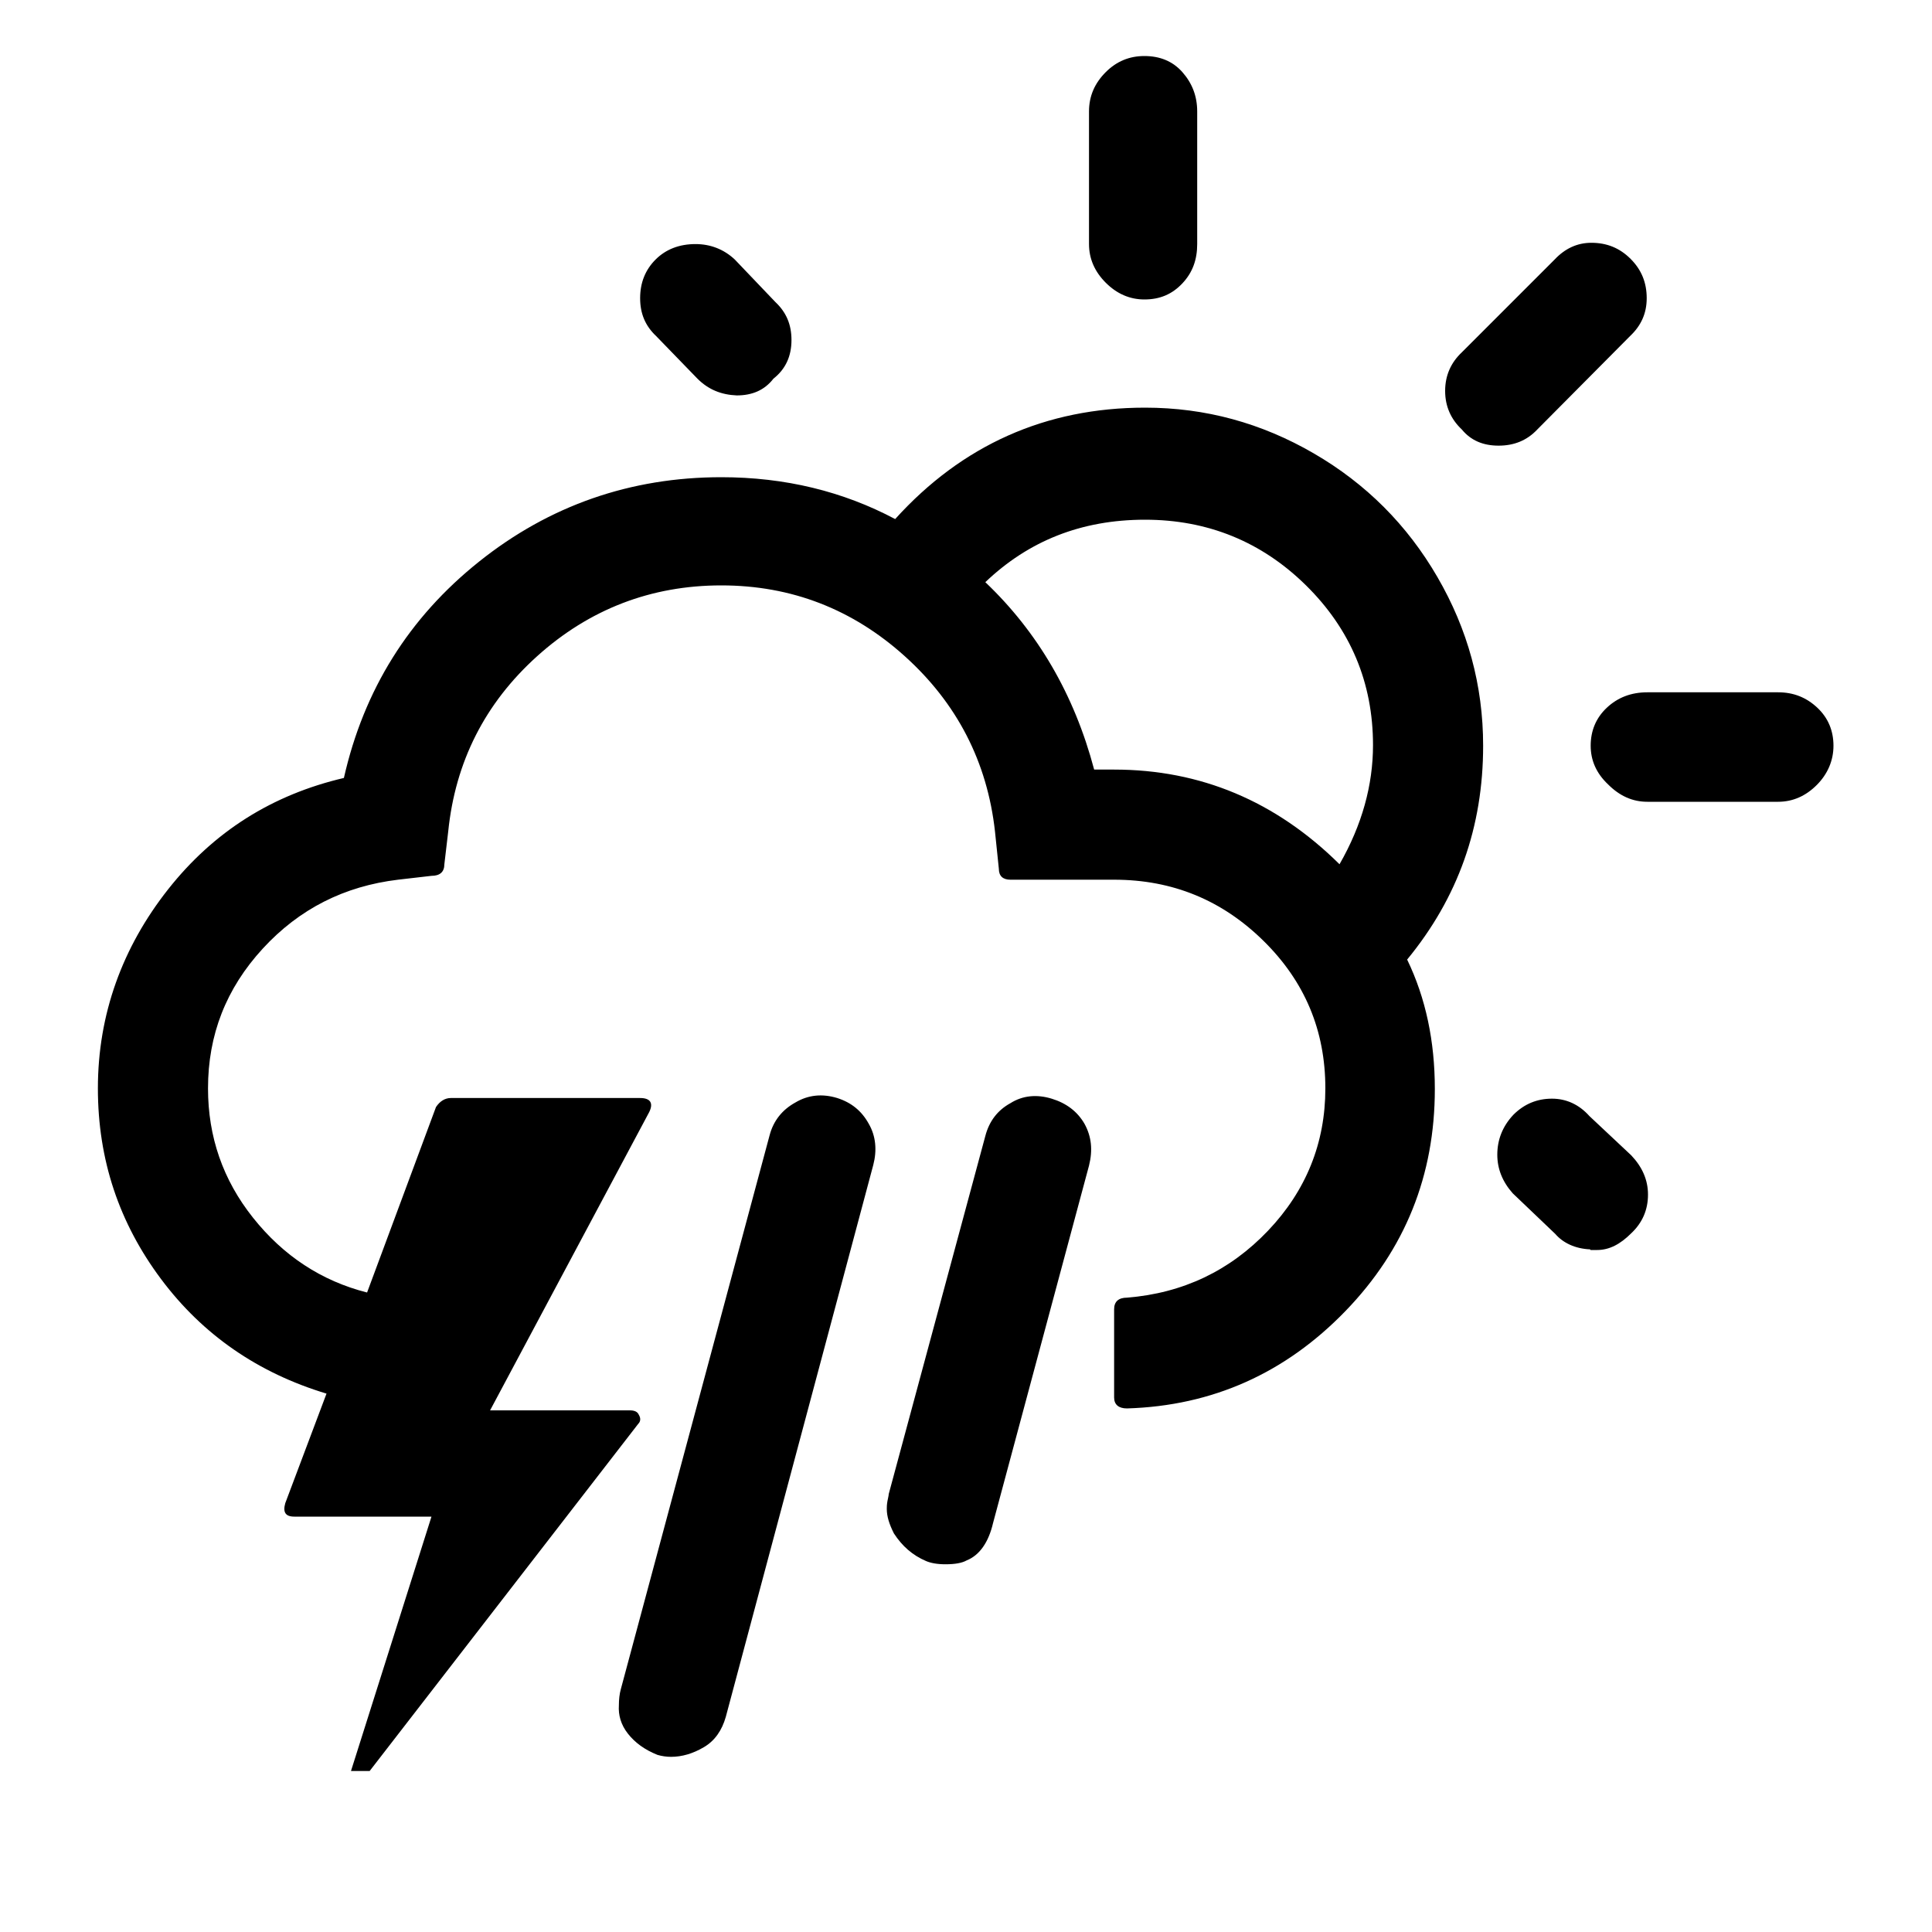
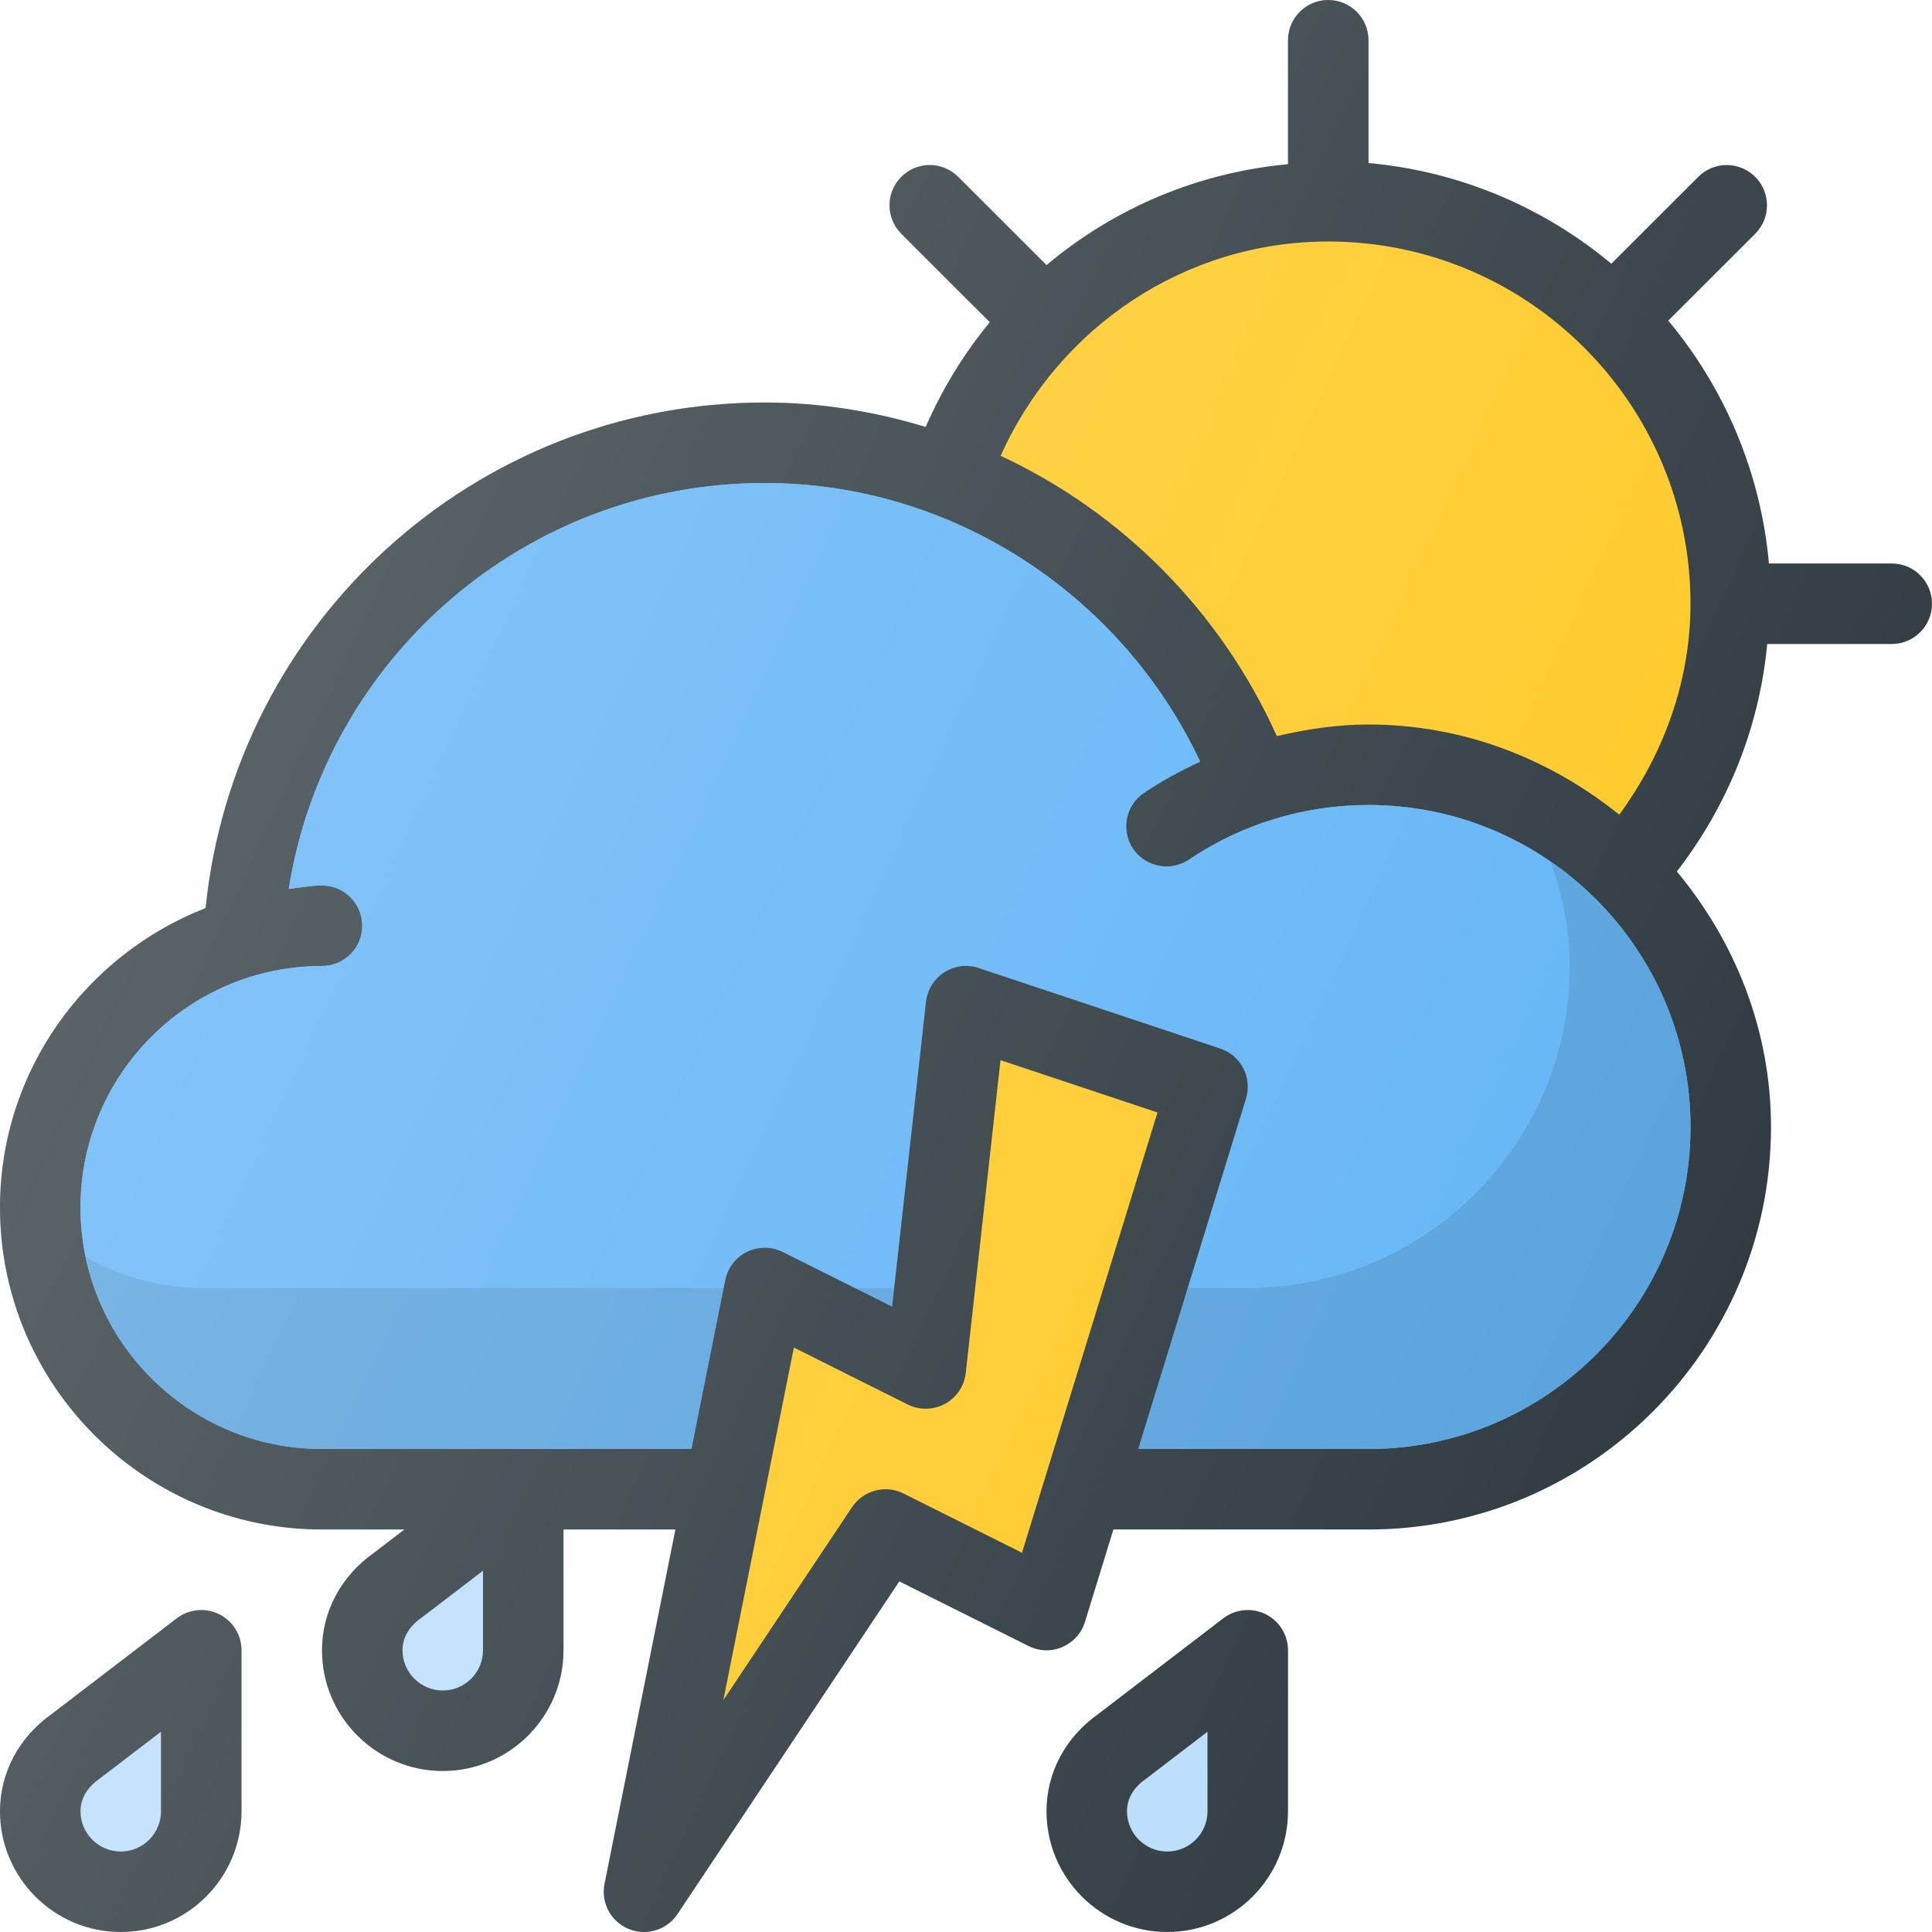
- <svg xmlns="http://www.w3.org/2000/svg" version="1.1" id="Layer_1" x="0px" y="0px" viewBox="0 0 30 30" style="enable-background:new 0 0 30 30;" xml:space="preserve">
-   <path d="M1.52,16.9c0,1.11,0.33,2.09,0.98,2.96s1.51,1.46,2.57,1.78l-0.64,1.7c-0.04,0.14,0,0.21,0.14,0.21H6.7L5.45,27.5h0.29  l4.17-5.39c0.04-0.04,0.04-0.09,0.01-0.14C9.9,21.92,9.85,21.9,9.78,21.9H7.61l2.47-4.63c0.07-0.14,0.02-0.22-0.14-0.22H7  c-0.09,0-0.17,0.05-0.23,0.14L5.7,20.07c-0.71-0.18-1.3-0.57-1.77-1.16c-0.47-0.59-0.7-1.26-0.7-2.01c0-0.83,0.28-1.55,0.85-2.17  s1.27-0.97,2.1-1.07L6.7,13.6c0.13,0,0.2-0.06,0.2-0.18l0.06-0.51c0.11-1.08,0.57-1.99,1.38-2.72c0.81-0.73,1.77-1.1,2.86-1.1  c1.09,0,2.04,0.37,2.85,1.1s1.28,1.64,1.4,2.72l0.06,0.58c0,0.11,0.06,0.17,0.18,0.17h1.61c0.91,0,1.68,0.32,2.32,0.95  c0.64,0.63,0.96,1.39,0.96,2.29c0,0.85-0.3,1.59-0.89,2.21c-0.59,0.62-1.32,0.97-2.19,1.04c-0.13,0-0.2,0.06-0.2,0.18v1.37  c0,0.11,0.07,0.17,0.2,0.17c1.33-0.04,2.46-0.55,3.39-1.51c0.93-0.96,1.39-2.11,1.39-3.45c0-0.74-0.14-1.41-0.43-2.01  c0.79-0.96,1.18-2.06,1.18-3.32c0-0.94-0.24-1.81-0.71-2.62c-0.47-0.81-1.11-1.45-1.92-1.92c-0.81-0.47-1.68-0.71-2.62-0.71  c-1.54,0-2.84,0.58-3.88,1.73c-0.81-0.43-1.71-0.65-2.7-0.65c-1.41,0-2.67,0.44-3.76,1.31s-1.79,1.99-2.1,3.36  c-1.11,0.26-2.02,0.83-2.73,1.73S1.52,15.75,1.52,16.9z M9.61,26.48c-0.01,0.15,0.03,0.3,0.14,0.44s0.26,0.25,0.46,0.33  c0.07,0.02,0.14,0.03,0.21,0.03c0.17,0,0.34-0.05,0.51-0.15s0.28-0.26,0.34-0.47l2.29-8.57c0.06-0.23,0.04-0.45-0.07-0.64  c-0.11-0.2-0.27-0.33-0.49-0.4c-0.23-0.07-0.45-0.05-0.65,0.07c-0.2,0.11-0.34,0.28-0.4,0.51l-2.31,8.6  C9.62,26.3,9.61,26.39,9.61,26.48z M9.94,4.63c0,0.24,0.08,0.43,0.25,0.59l0.64,0.66C11,6.05,11.2,6.13,11.44,6.14  c0.24,0,0.43-0.08,0.57-0.26c0.19-0.15,0.28-0.35,0.28-0.6c0-0.24-0.08-0.43-0.25-0.59l-0.63-0.66c-0.17-0.16-0.38-0.24-0.61-0.24  c-0.25,0-0.46,0.08-0.62,0.24C10.02,4.19,9.94,4.39,9.94,4.63z M13.77,23.43c0,0.12,0.04,0.24,0.11,0.38  c0.13,0.2,0.29,0.34,0.5,0.43c0.07,0.03,0.17,0.05,0.3,0.05c0.15,0,0.26-0.02,0.33-0.06c0.2-0.08,0.34-0.28,0.41-0.58l1.49-5.55  c0.06-0.24,0.04-0.45-0.07-0.65c-0.11-0.19-0.28-0.32-0.51-0.39c-0.23-0.07-0.45-0.05-0.64,0.07c-0.2,0.11-0.33,0.28-0.39,0.51  L13.8,23.2c0,0.02-0.01,0.06-0.02,0.11C13.77,23.37,13.77,23.4,13.77,23.43z M15.3,9.04c0.67-0.64,1.49-0.97,2.48-0.97  c0.97,0,1.81,0.34,2.5,1.02c0.69,0.68,1.04,1.51,1.04,2.48c0,0.62-0.17,1.24-0.52,1.85c-0.99-0.98-2.16-1.47-3.5-1.47h-0.31  C16.68,10.78,16.11,9.81,15.3,9.04z M16.91,3.79c0,0.23,0.09,0.43,0.26,0.6s0.37,0.26,0.6,0.26c0.24,0,0.43-0.08,0.59-0.25  c0.16-0.17,0.23-0.37,0.23-0.61V1.73c0-0.24-0.08-0.44-0.23-0.61s-0.35-0.25-0.59-0.25c-0.23,0-0.43,0.08-0.6,0.25  s-0.26,0.37-0.26,0.61V3.79z M22.44,6.07c0,0.24,0.09,0.44,0.26,0.6c0.14,0.17,0.33,0.25,0.57,0.25s0.44-0.08,0.6-0.25l1.44-1.45  c0.17-0.16,0.26-0.35,0.26-0.59c0-0.24-0.08-0.44-0.25-0.61c-0.17-0.17-0.37-0.25-0.61-0.25c-0.22,0-0.41,0.09-0.57,0.26L22.7,5.47  C22.53,5.63,22.44,5.83,22.44,6.07z M23.25,17.93c0,0.22,0.08,0.42,0.24,0.6l0.66,0.63c0.12,0.14,0.31,0.23,0.54,0.24l0.01,0.01  c0.01,0,0.03,0,0.05,0c0.02,0,0.03,0,0.05,0c0.19,0,0.36-0.09,0.53-0.26c0.17-0.16,0.26-0.36,0.26-0.6c0-0.23-0.09-0.43-0.26-0.61  l-0.65-0.61c-0.16-0.18-0.36-0.27-0.58-0.27c-0.23,0-0.43,0.08-0.6,0.25C23.33,17.49,23.25,17.7,23.25,17.93z M24.7,11.58  c0,0.23,0.09,0.43,0.27,0.6c0.18,0.18,0.38,0.27,0.61,0.27h2.03c0.23,0,0.43-0.09,0.6-0.26s0.26-0.38,0.26-0.61  c0-0.23-0.08-0.43-0.25-0.59c-0.17-0.16-0.37-0.24-0.61-0.24h-2.03c-0.25,0-0.46,0.08-0.63,0.24C24.78,11.15,24.7,11.35,24.7,11.58z  " />
+ <svg xmlns="http://www.w3.org/2000/svg" version="1.1" id="Capa_1" x="0px" y="0px" viewBox="0 0 512 512" style="enable-background:new 0 0 512 512;" xml:space="preserve">
+   <path style="fill:#303C42;" d="M58.063,427.771c-3.635-1.781-7.99-1.365-11.208,1.094l-33.156,25.365C4.99,460.417,0,469.802,0,480  c0,17.646,14.354,32,32,32s32-14.354,32-32v-42.667C64,433.271,61.698,429.573,58.063,427.771z" />
+   <path style="fill:#BBDEFB;" d="M42.667,480c0,5.885-4.781,10.667-10.667,10.667S21.333,485.885,21.333,480  c0-4.417,3.01-7.188,4.802-8.448c0.125-0.083,0.24-0.167,0.354-0.26l16.177-12.365V480z" />
+   <path style="fill:#303C42;" d="M501.333,149.333h-32.54c-2.208-24.352-11.85-46.577-26.686-64.362l23.039-23.023  c4.167-4.156,4.167-10.917,0-15.083s-10.917-4.167-15.083,0l-23.04,23.025c-17.786-14.833-40.008-24.474-64.355-26.682v-32.54  C362.667,4.771,357.896,0,352,0c-5.896,0-10.667,4.771-10.667,10.667V43.52c-23.988,2.217-46.103,11.703-63.992,26.733  l-23.404-23.388c-4.167-4.167-10.917-4.167-15.083,0s-4.167,10.927,0,15.083l23.457,23.441c-6.85,8.303-12.546,17.594-16.995,27.753  c-13.655-4.128-27.966-6.475-42.65-6.475c-76.865,0-140.452,58.292-148.182,133.988C22.674,253.068,0,283.852,0,320  c0,47.052,38.271,85.333,85.333,85.333h277.333c58.813,0,106.667-47.854,106.667-106.667c0-25.836-9.604-49.24-24.947-67.717  c13.659-17.685,21.885-38.434,23.945-60.283h33.001c5.896,0,10.667-4.771,10.667-10.667  C512,154.104,507.229,149.333,501.333,149.333z" />
+   <path style="fill:#FFCA28;" d="M429.116,215.9c-18.289-14.716-41.204-23.9-66.449-23.9c-8.275,0-16.366,1.224-24.289,3.074  c-14.939-33.172-41.133-59.332-73.198-74.279C280.576,86.543,314.185,64,352,64c52.938,0,96,43.063,96,96  C448,180.092,441.141,199.474,429.116,215.9z" />
+   <path id="SVGCleanerId_0" style="fill:#64B5F6;" d="M448,298.667C448,345.719,409.729,384,362.667,384H85.333  c-35.292,0-64-28.708-64-64s28.708-64,64-64C91.229,256,96,251.229,96,245.333c0-5.896-4.771-10.667-10.667-10.667  c-3.02,0-5.879,0.585-8.819,0.892C86.319,174.258,139.288,128,202.667,128c49.551,0,94.474,29.395,115.391,73.837  c-5.147,2.374-10.152,5.087-14.911,8.288c-4.875,3.292-6.188,9.917-2.896,14.813c3.313,4.885,9.938,6.146,14.813,2.896  c14.083-9.49,30.563-14.5,47.604-14.5C409.729,213.333,448,251.615,448,298.667z" />
+   <g>
+     <path id="SVGCleanerId_0_1_" style="fill:#64B5F6;" d="M448,298.667C448,345.719,409.729,384,362.667,384H85.333   c-35.292,0-64-28.708-64-64s28.708-64,64-64C91.229,256,96,251.229,96,245.333c0-5.896-4.771-10.667-10.667-10.667   c-3.02,0-5.879,0.585-8.819,0.892C86.319,174.258,139.288,128,202.667,128c49.551,0,94.474,29.395,115.391,73.837   c-5.147,2.374-10.152,5.087-14.911,8.288c-4.875,3.292-6.188,9.917-2.896,14.813c3.313,4.885,9.938,6.146,14.813,2.896   c14.083-9.49,30.563-14.5,47.604-14.5C409.729,213.333,448,251.615,448,298.667z" />
+   </g>
+   <path style="fill:#303C42;" d="M117.333,469.333c-17.646,0-32-14.354-32-32c0-10.198,4.99-19.583,13.698-25.771l33.156-25.365  c3.24-2.469,7.573-2.885,11.208-1.094c3.635,1.802,5.938,5.5,5.938,9.563v42.667C149.333,454.979,134.979,469.333,117.333,469.333z" />
+   <path style="fill:#BBDEFB;" d="M128,416.26l-16.177,12.365c-0.115,0.094-0.229,0.177-0.354,0.26  c-1.792,1.26-4.802,4.031-4.802,8.448c0,5.885,4.781,10.667,10.667,10.667S128,443.219,128,437.333V416.26z" />
+   <g>
+     <path style="fill:#303C42;" d="M105.344,420.156h0.208H105.344z" />
+     <path style="fill:#303C42;" d="M309.333,512c-17.646,0-32-14.354-32-32c0-10.208,4.99-19.583,13.698-25.76l33.156-25.375   c3.24-2.458,7.594-2.875,11.208-1.094c3.635,1.792,5.938,5.5,5.938,9.563V480C341.333,497.646,326.979,512,309.333,512z" />
+   </g>
+   <path style="fill:#BBDEFB;" d="M320,458.927l-16.177,12.375c-0.115,0.094-0.24,0.188-0.365,0.271  c-1.792,1.25-4.792,4.01-4.792,8.427c0,5.885,4.781,10.667,10.667,10.667S320,485.885,320,480V458.927z" />
+   <path style="fill:#303C42;" d="M297.344,462.833h0.208H297.344z" />
+   <path style="opacity:0.1;enable-background:new    ;" d="M411.056,228.51C414.034,237.184,416,246.329,416,256  c0,47.052-38.271,85.333-85.333,85.333H53.333c-11.142,0-21.469-3.116-30.602-8.142C28.833,362.169,54.566,384,85.333,384h277.333  C409.729,384,448,345.719,448,298.667C448,269.589,433.332,243.924,411.056,228.51z" />
+   <path style="fill:#303C42;" d="M170.667,512c-1.375,0-2.75-0.26-4.083-0.813c-4.708-1.948-7.375-6.948-6.375-11.948l32-160  c0.646-3.26,2.781-6.031,5.771-7.49c2.99-1.458,6.49-1.438,9.458,0.042l28.979,14.49l8.979-80.792  c0.354-3.198,2.146-6.073,4.854-7.813c2.719-1.74,6.063-2.177,9.125-1.125l64,21.333c5.5,1.823,8.521,7.708,6.823,13.25  l-42.667,138.667c-0.927,3-3.115,5.438-6,6.667c-2.875,1.26-6.156,1.156-8.969-0.26l-34.24-17.125l-58.781,88.167  C177.51,510.292,174.146,512,170.667,512z" />
+   <path style="fill:#FFCA28;" d="M210.385,357.115l-18.688,93.438l34.094-51.135c2.99-4.469,8.833-6.042,13.646-3.625l31.406,15.708  l35.896-116.677l-41.594-13.865l-9.208,82.885c-0.385,3.469-2.448,6.531-5.51,8.198c-3.063,1.646-6.74,1.729-9.865,0.167  L210.385,357.115z" />
+   <linearGradient id="SVGID_1_" gradientUnits="userSpaceOnUse" x1="-44.255" y1="637.617" x2="-25.805" y2="629.014" gradientTransform="matrix(21.3333 0 0 -21.3333 996.3334 13791.667)">
+     <stop offset="0" style="stop-color:#FFFFFF;stop-opacity:0.2" />
+     <stop offset="1" style="stop-color:#FFFFFF;stop-opacity:0" />
+   </linearGradient>
+   <path style="fill:url(#SVGID_1_);" d="M58.063,427.771c-3.635-1.781-7.99-1.365-11.208,1.094l-33.156,25.365  C4.99,460.417,0,469.802,0,480c0,17.646,14.354,32,32,32s32-14.354,32-32v-42.667C64,433.271,61.698,429.573,58.063,427.771z   M501.333,149.333h-32.54c-2.208-24.352-11.85-46.577-26.686-64.362l23.039-23.023c4.167-4.156,4.167-10.917,0-15.083  s-10.917-4.167-15.083,0l-23.04,23.025c-17.786-14.833-40.008-24.474-64.355-26.682v-32.54C362.667,4.771,357.896,0,352,0  c-5.896,0-10.667,4.771-10.667,10.667V43.52c-23.988,2.217-46.103,11.703-63.992,26.733l-23.404-23.388  c-4.167-4.167-10.917-4.167-15.083,0s-4.167,10.927,0,15.083l23.457,23.441c-6.85,8.303-12.546,17.594-16.995,27.753  c-13.655-4.128-27.966-6.475-42.65-6.475c-76.865,0-140.452,58.292-148.182,133.988C22.674,253.068,0,283.852,0,320  c0,47.052,38.271,85.333,85.333,85.333h21.841l-8.143,6.229c-8.708,6.188-13.698,15.573-13.698,25.771c0,17.646,14.354,32,32,32  s32-14.354,32-32v-32h29.656l-18.781,93.906c-1,5,1.667,10,6.375,11.948c1.333,0.552,2.708,0.813,4.083,0.813  c3.479,0,6.844-1.708,8.875-4.75l58.781-88.167l34.24,17.125c2.813,1.417,6.094,1.521,8.969,0.26c2.885-1.229,5.073-3.667,6-6.667  l7.529-24.469h67.607c58.813,0,106.667-47.854,106.667-106.667c0-25.836-9.604-49.24-24.947-67.717  c13.659-17.685,21.885-38.434,23.945-60.283h33.001c5.896,0,10.667-4.771,10.667-10.667  C512,154.104,507.229,149.333,501.333,149.333z M335.396,427.771c-3.615-1.781-7.969-1.365-11.208,1.094l-33.156,25.375  c-8.708,6.177-13.698,15.552-13.698,25.76c0,17.646,14.354,32,32,32s32-14.354,32-32v-42.667  C341.333,433.271,339.031,429.563,335.396,427.771z" />
+   <g>
+ </g>
+   <g>
+ </g>
+   <g>
+ </g>
+   <g>
+ </g>
+   <g>
+ </g>
+   <g>
+ </g>
+   <g>
+ </g>
+   <g>
+ </g>
+   <g>
+ </g>
+   <g>
+ </g>
+   <g>
+ </g>
+   <g>
+ </g>
+   <g>
+ </g>
+   <g>
+ </g>
+   <g>
+ </g>
</svg>
